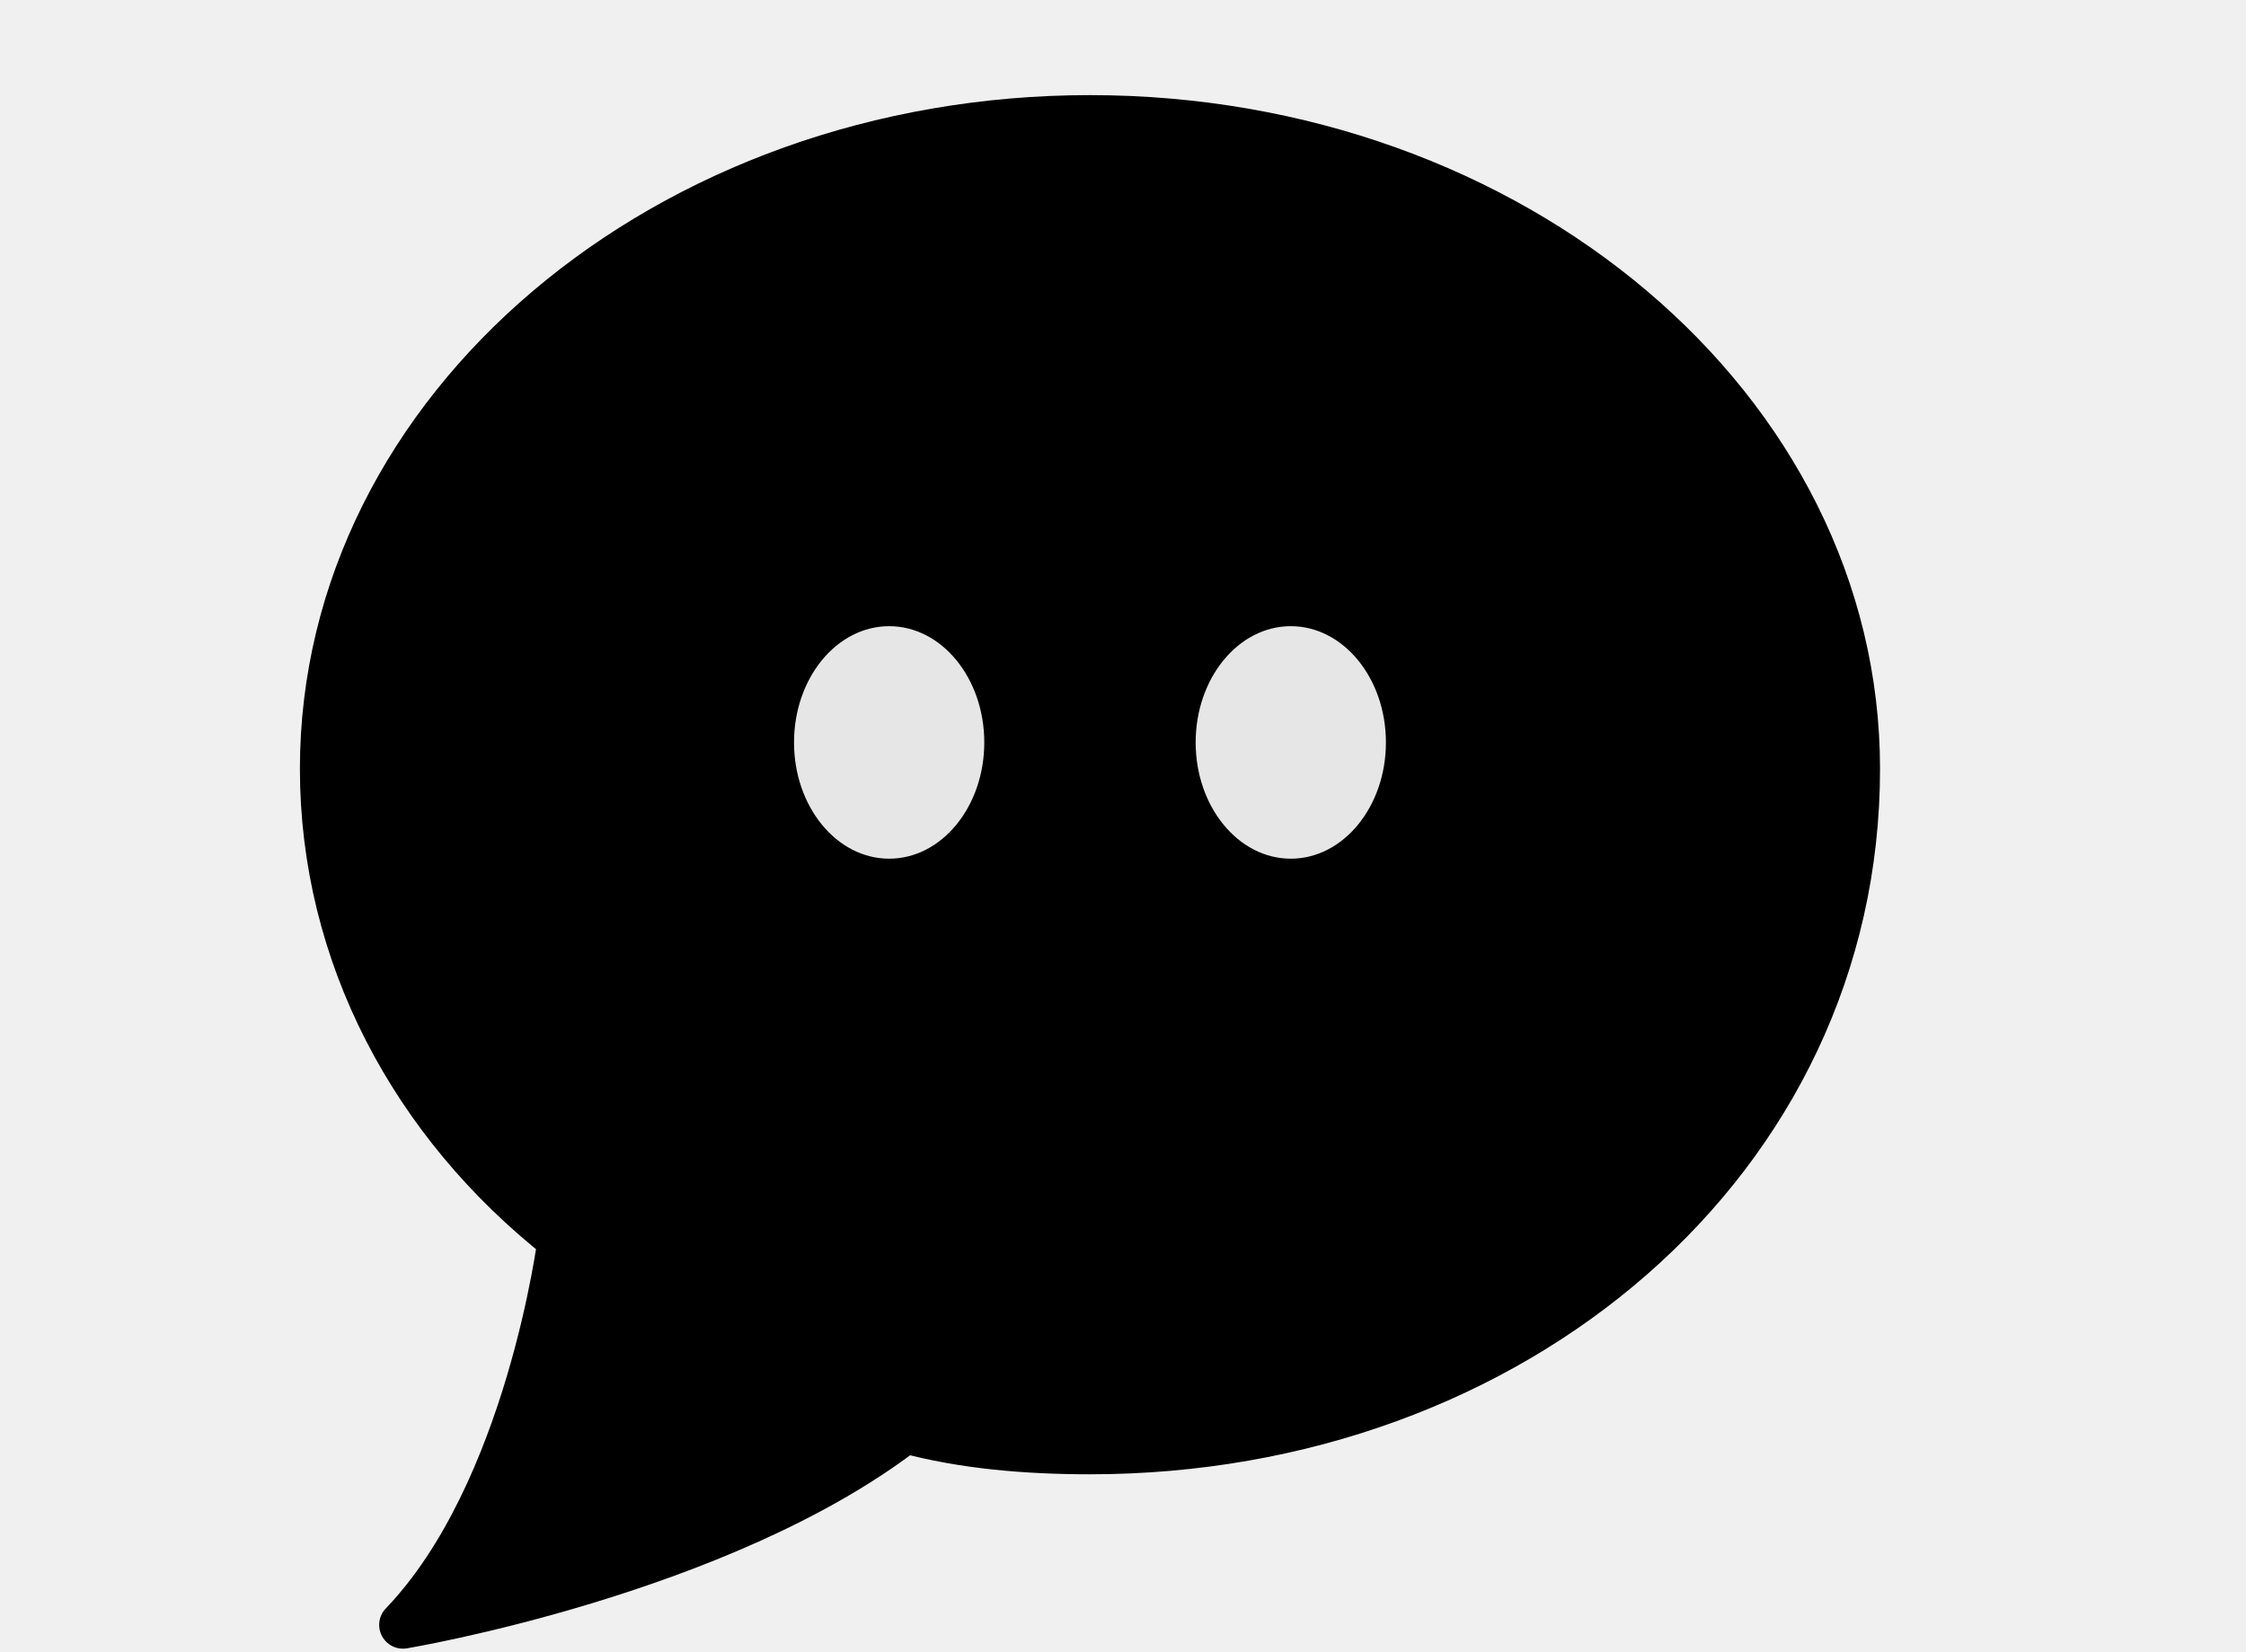
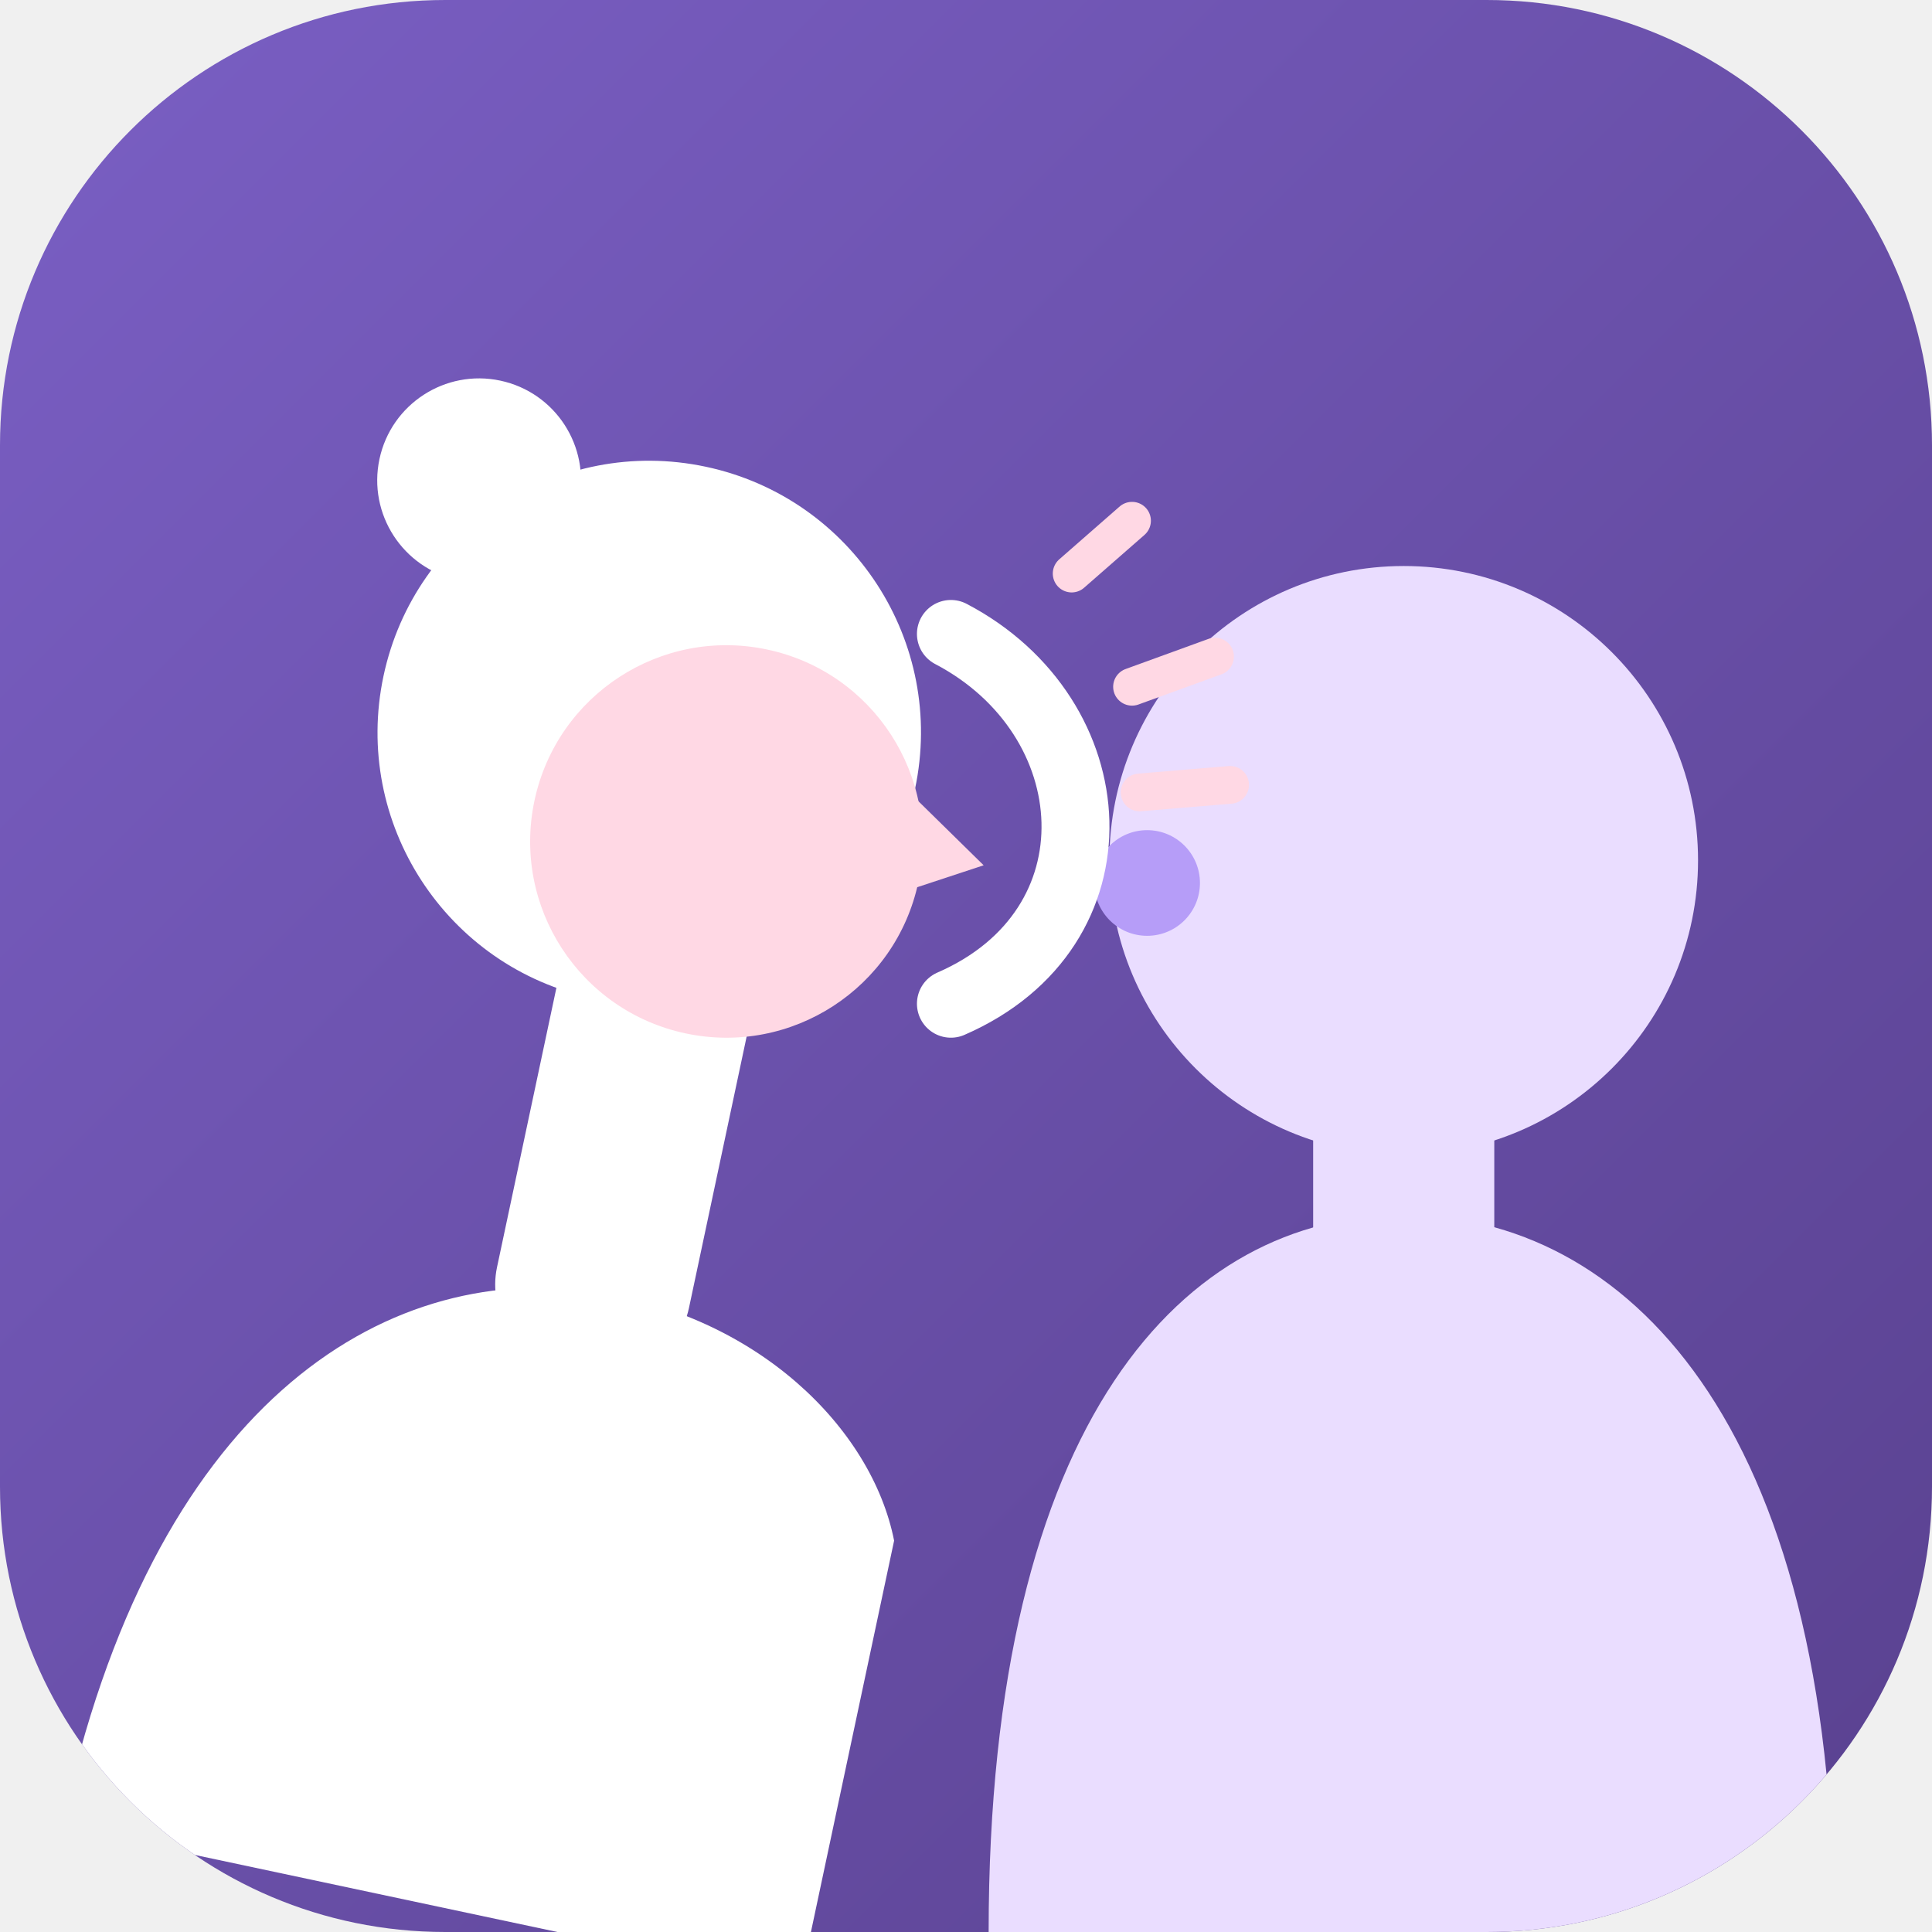
- <svg xmlns="http://www.w3.org/2000/svg" width="100%" viewBox="0 0 680 500">
-   <g transform="translate(90, 20) scale(1.6)" style="fill:rgb(0, 0, 0);stroke:none;color:rgb(255, 255, 255);stroke-width:1px;stroke-linecap:butt;stroke-linejoin:miter;opacity:1;font-family:&quot;Anthropic Sans&quot;, -apple-system, BlinkMacSystemFont, &quot;Segoe UI&quot;, sans-serif;font-size:16px;font-weight:400;text-anchor:start;dominant-baseline:auto">
-     <path d="M150,10 C70,10 5,65 5,133 C5,168 22,200 50,222 C50,222 44,270 20,295 C20,295 80,285 115,258 C126,261 138,262 150,262 C230,262 295,207 295,133 C295,65 230,10 150,10 Z" fill="black" stroke="black" stroke-width="9" stroke-linejoin="round" stroke-linecap="round" style="fill:rgb(0, 0, 0);stroke:rgb(0, 0, 0);color:rgb(255, 255, 255);stroke-width:9px;stroke-linecap:round;stroke-linejoin:round;opacity:1;font-family:&quot;Anthropic Sans&quot;, -apple-system, BlinkMacSystemFont, &quot;Segoe UI&quot;, sans-serif;font-size:16px;font-weight:400;text-anchor:start;dominant-baseline:auto" />
-     <ellipse cx="112" cy="128" rx="18" ry="22" fill="white" opacity="0.9" style="fill:rgb(255, 255, 255);stroke:none;color:rgb(255, 255, 255);stroke-width:1px;stroke-linecap:butt;stroke-linejoin:miter;opacity:0.9;font-family:&quot;Anthropic Sans&quot;, -apple-system, BlinkMacSystemFont, &quot;Segoe UI&quot;, sans-serif;font-size:16px;font-weight:400;text-anchor:start;dominant-baseline:auto" />
-     <ellipse cx="188" cy="128" rx="18" ry="22" fill="white" opacity="0.9" style="fill:rgb(255, 255, 255);stroke:none;color:rgb(255, 255, 255);stroke-width:1px;stroke-linecap:butt;stroke-linejoin:miter;opacity:0.9;font-family:&quot;Anthropic Sans&quot;, -apple-system, BlinkMacSystemFont, &quot;Segoe UI&quot;, sans-serif;font-size:16px;font-weight:400;text-anchor:start;dominant-baseline:auto" />
+ <svg xmlns="http://www.w3.org/2000/svg" width="512" height="512" viewBox="0 0 512 512">
+   <defs>
+     <linearGradient id="bg" x1="0" y1="0" x2="1" y2="1">
+       <stop offset="0" stop-color="#7a5fc4" />
+       <stop offset="1" stop-color="#59418f" />
+     </linearGradient>
+     <clipPath id="squircle">
+       <rect x="0" y="0" width="512" height="512" rx="118" />
+     </clipPath>
+   </defs>
+   <g clip-path="url(#squircle)">
+     <rect width="512" height="512" fill="url(#bg)" />
+     <g fill="#eaddff">
+       <rect x="348" y="260" width="48" height="90" rx="20" />
+       <path d="M 262,512 C 262,376 314,322 372,322 C 430,322 486,376 486,512 Z" />
+       <circle cx="372" cy="228" r="78" />
+       <circle cx="304" cy="234" r="14" fill="#b69df8" />
+     </g>
+     <g transform="rotate(12 170 300)" fill="#ffffff">
+       <rect x="140" y="235" width="52" height="130" rx="22" />
+       <path d="M 58,512 C 58,398 110,348 166,344 C 210,341 246,364 258,392 L 258,512 Z" />
+       <circle cx="150" cy="196" r="72" />
+       <circle cx="92" cy="140" r="27" />
+       <circle cx="176" cy="220" r="52" fill="#ffd8e4" />
+       <path d="M 222,198 L 244,212 L 220,226 Z" fill="#ffd8e4" />
+     </g>
+     <path d="M 252,168 C 294,190 298,246 252,266" fill="none" stroke="#ffffff" stroke-width="18" stroke-linecap="round" />
+     <g stroke="#ffd8e4" stroke-width="10" stroke-linecap="round" fill="none">
+       <path d="M 284,152 L 300,138" />
+       <path d="M 300,182 L 322,174" />
+       <path d="M 302,210 L 326,208" />
+     </g>
  </g>
</svg>
